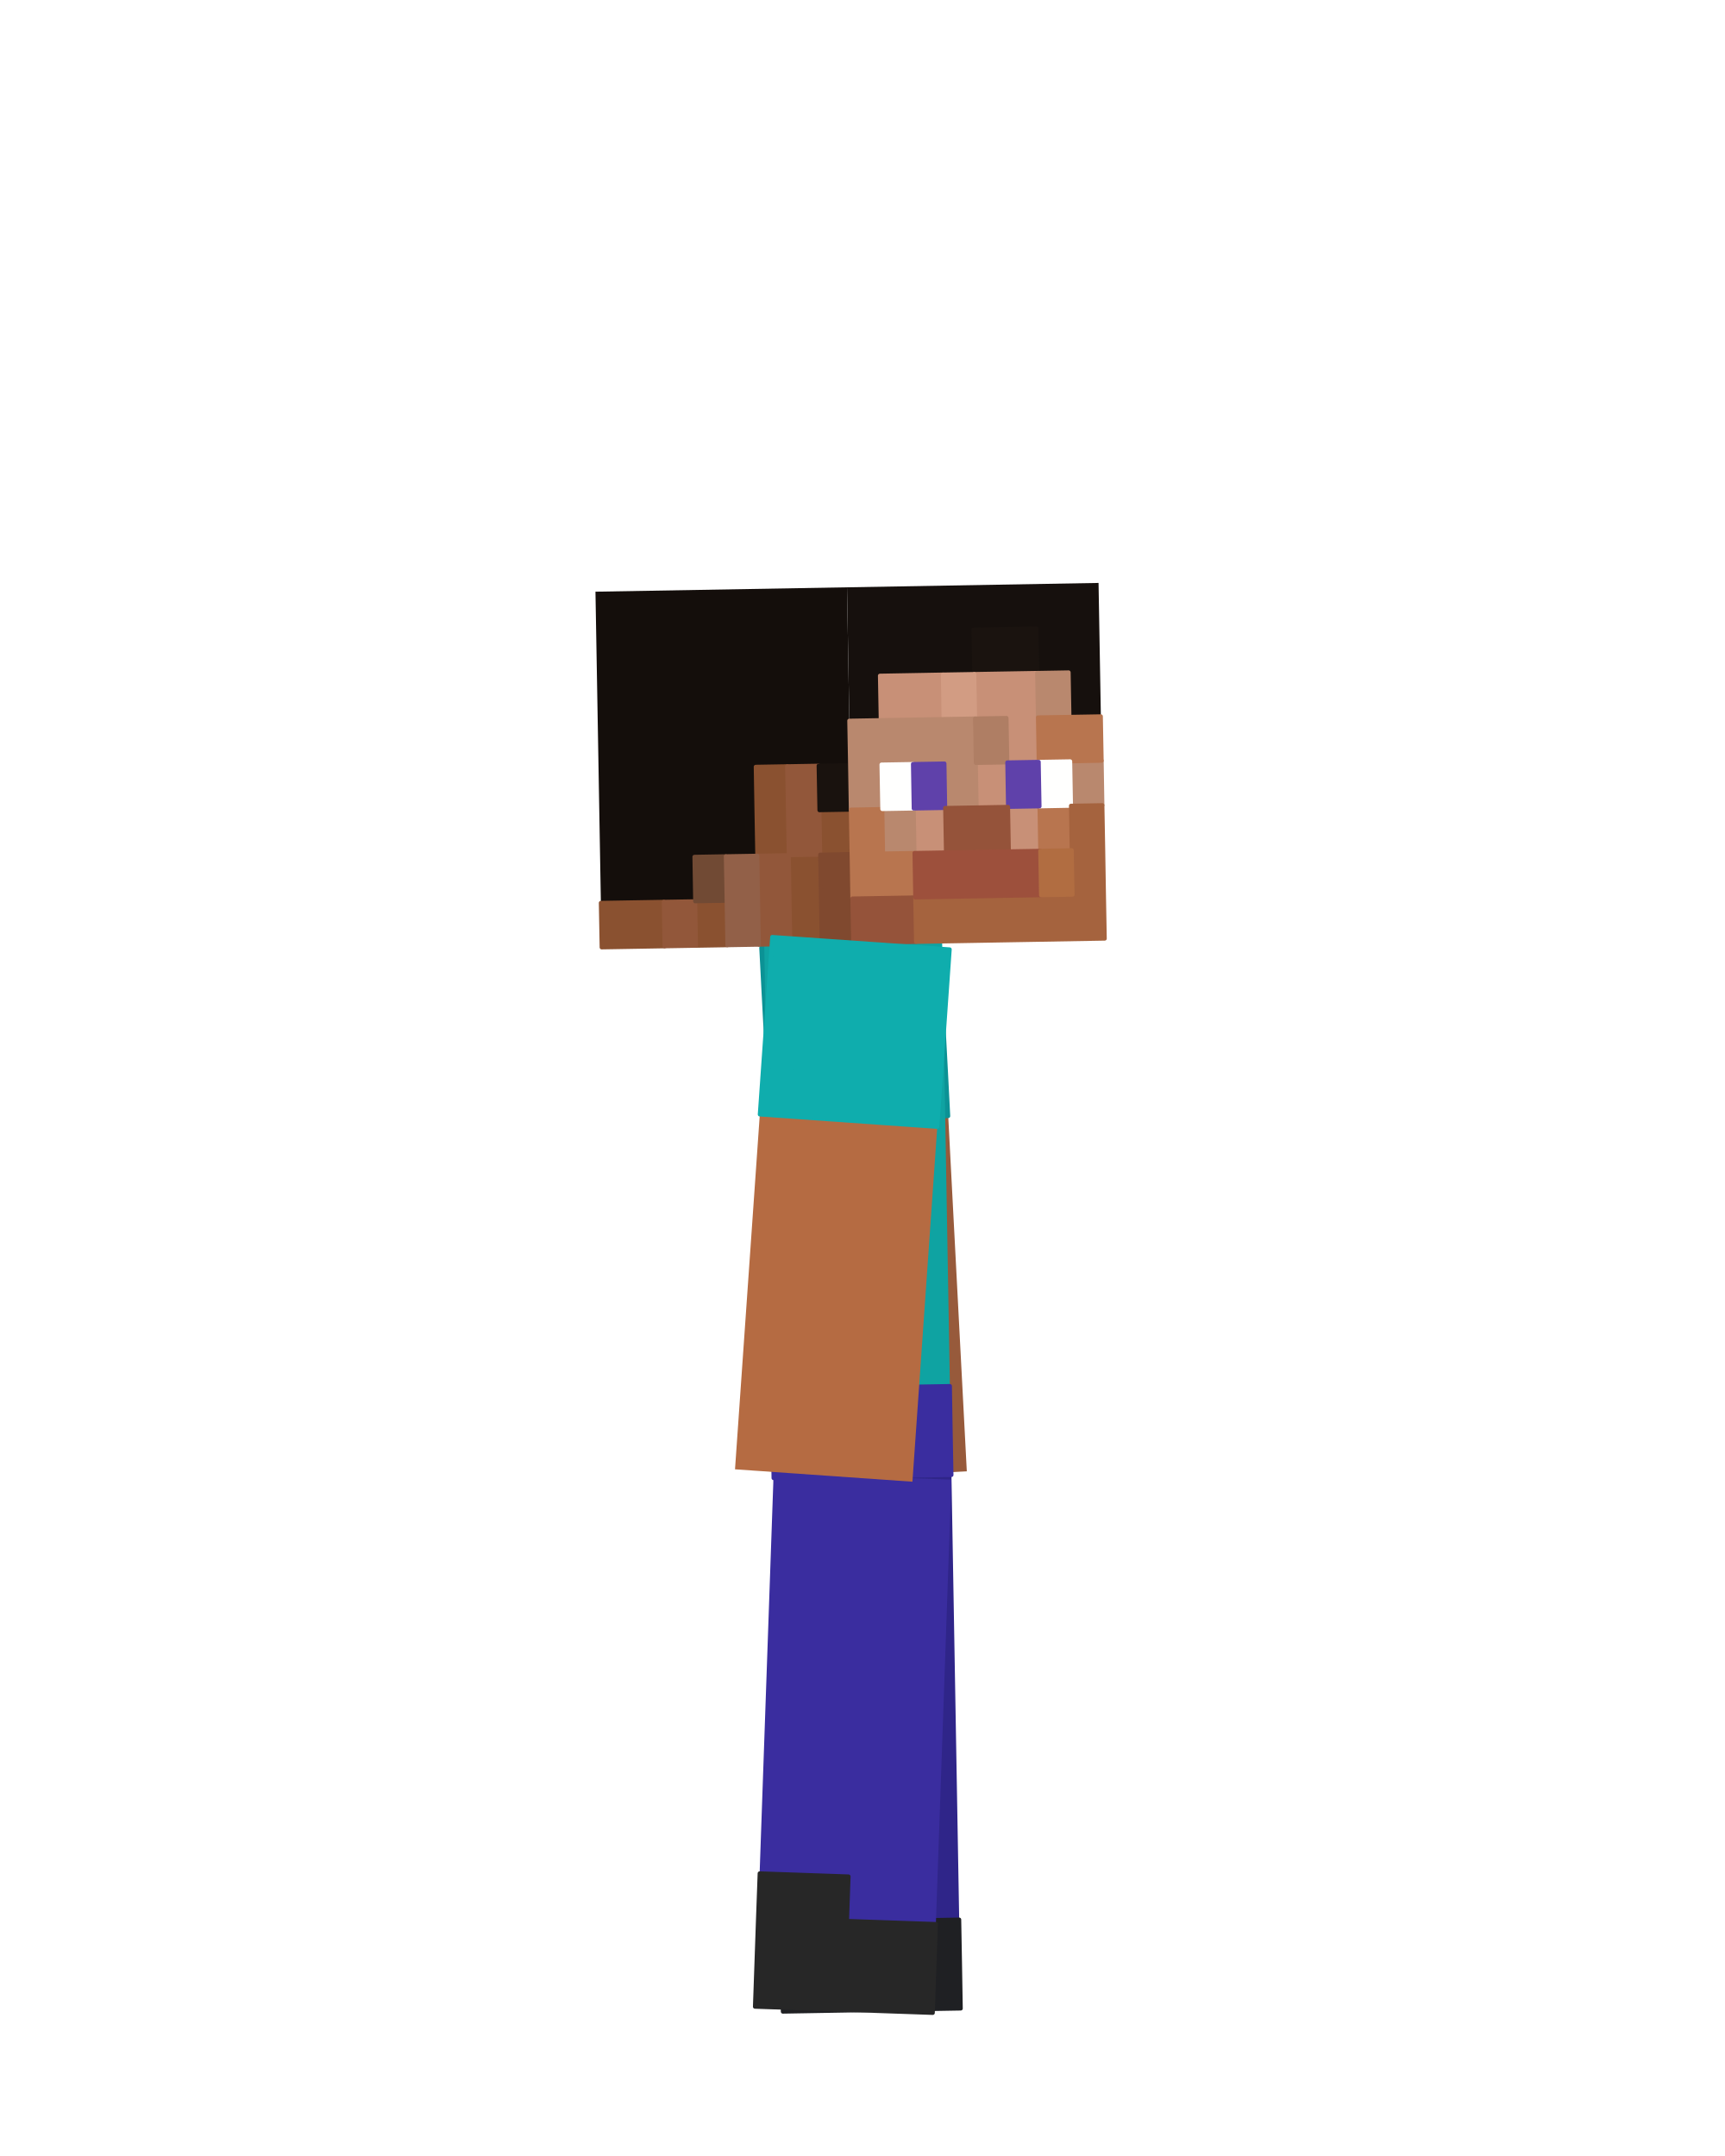
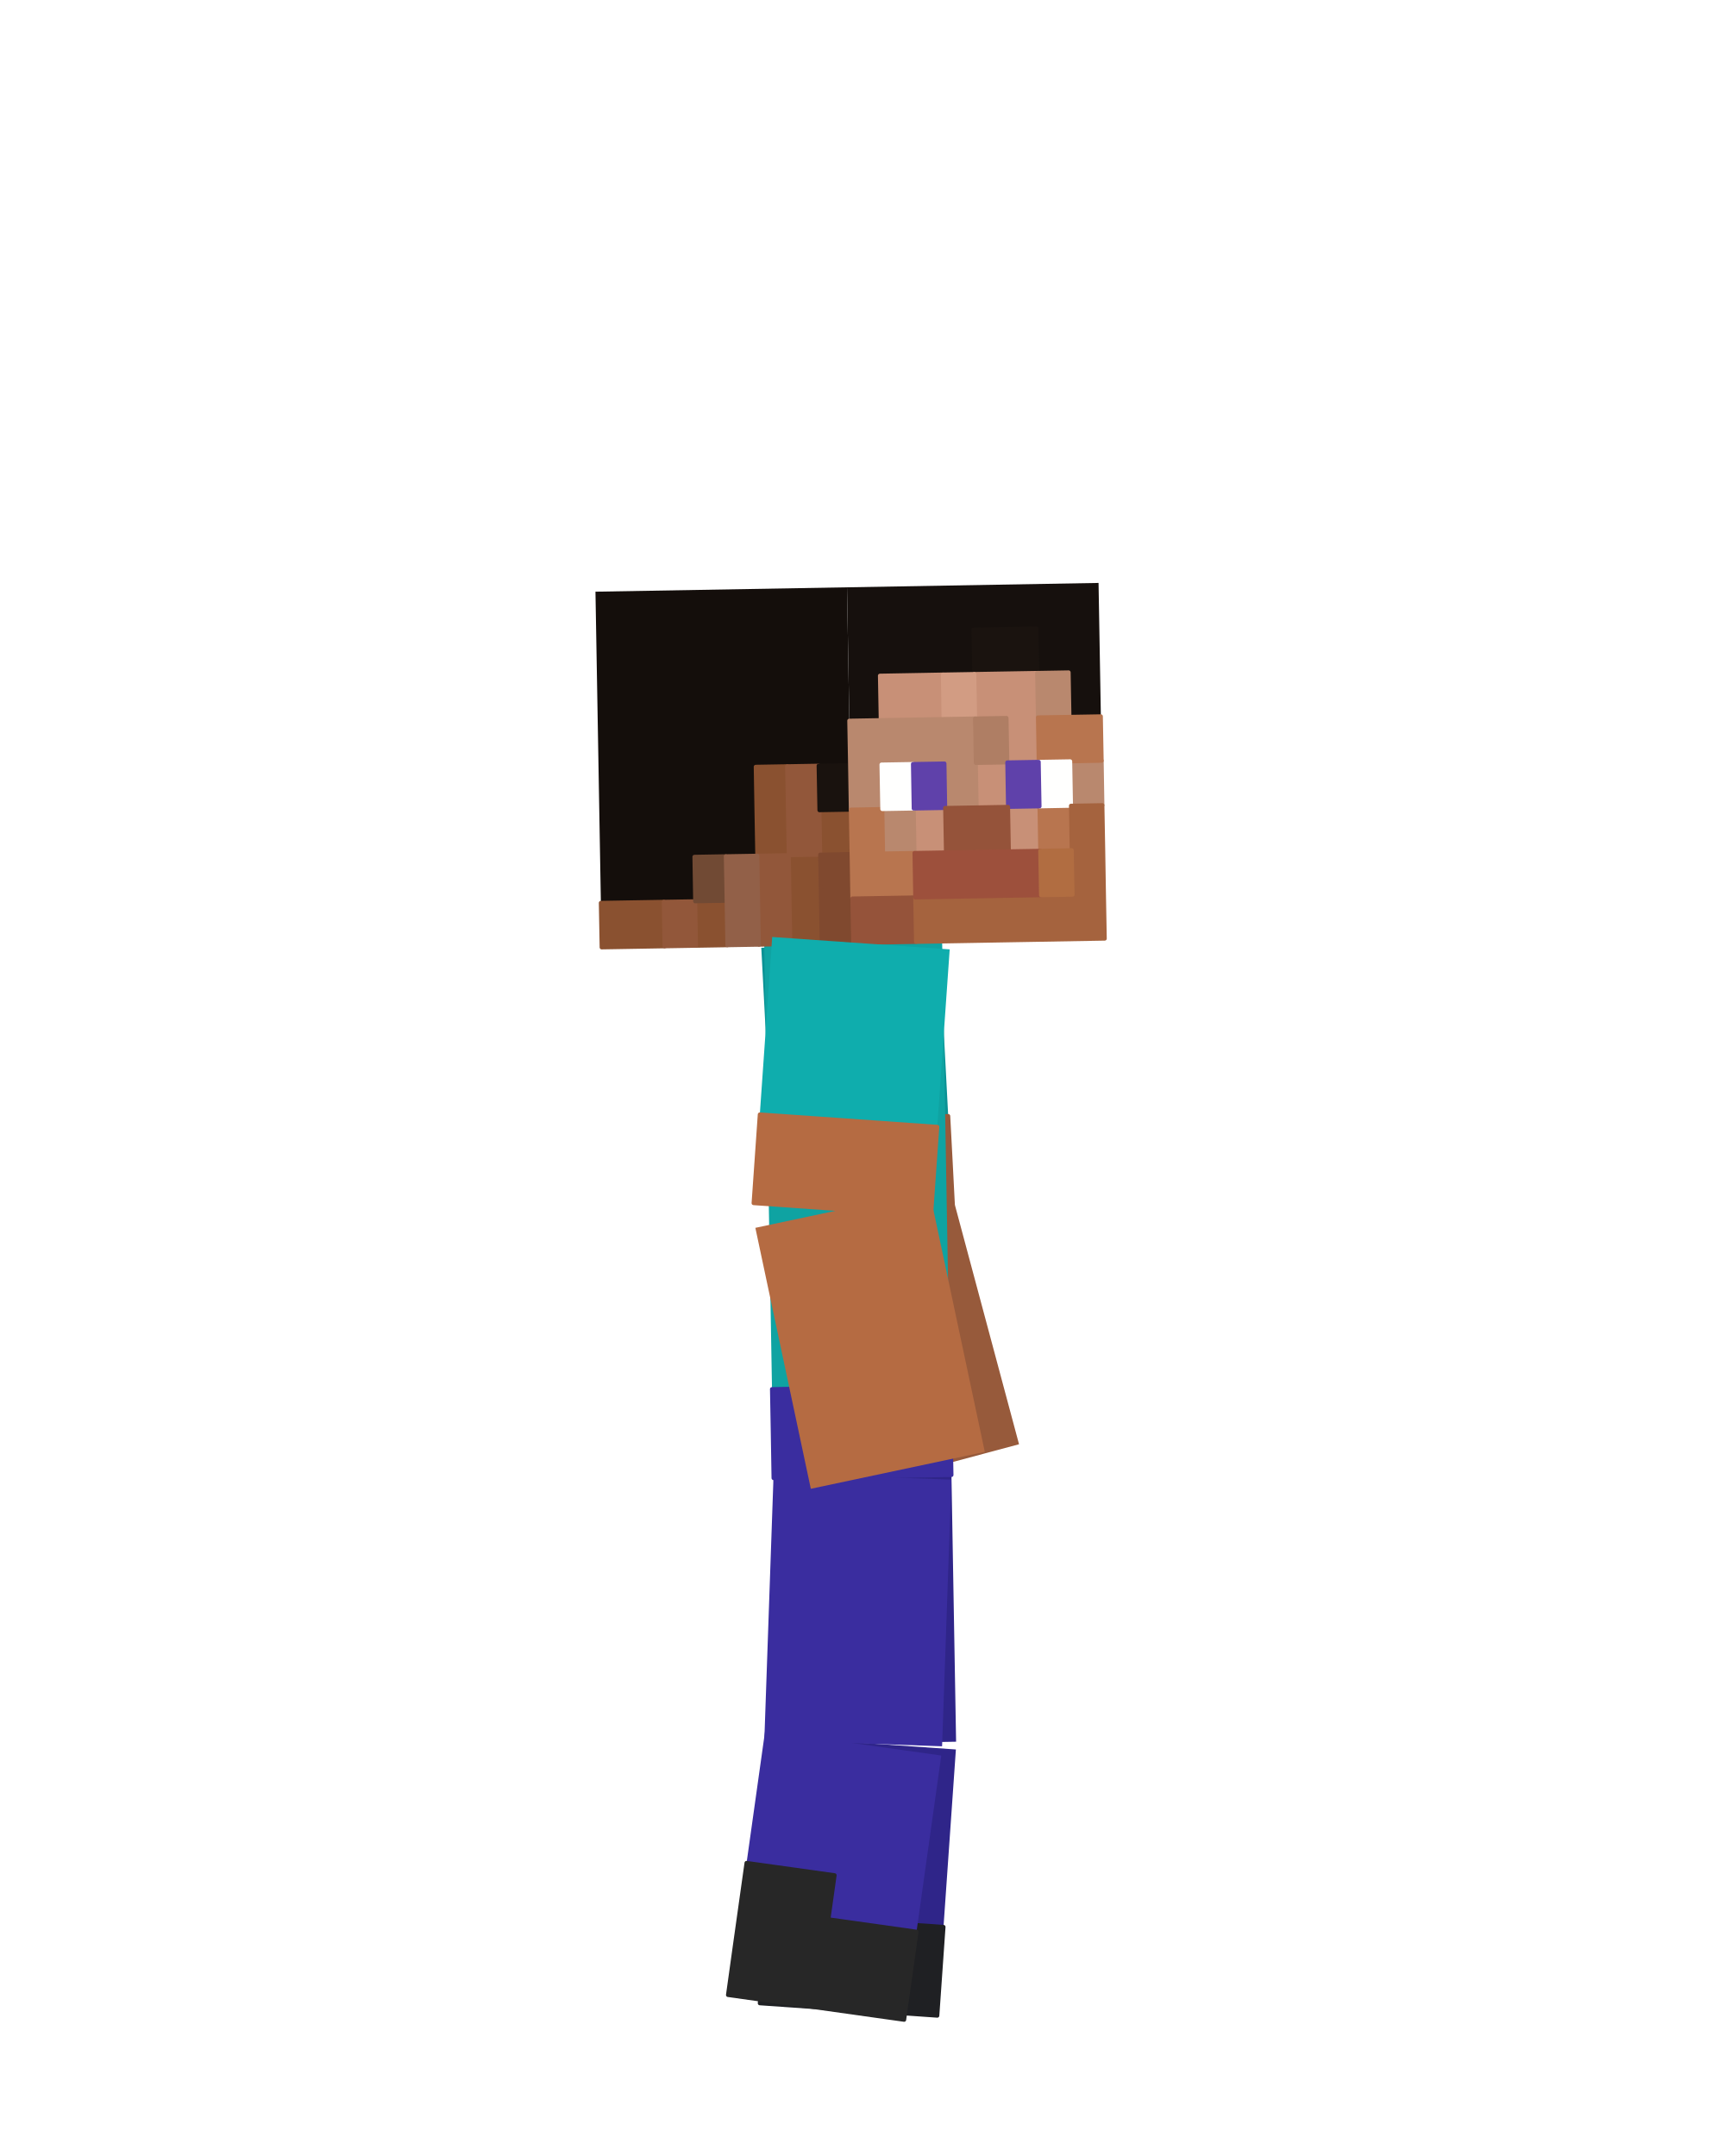
<svg xmlns="http://www.w3.org/2000/svg" viewBox="0 0 256 320" width="256" height="320" role="img" aria-labelledby="idle-b-title">
  <g id="steve">
-     <g id="arm-left" aria-label="Left arm">
+     <g id="arm-left" aria-label="Left upper arm">
      <g class="face" data-face="nx">
-         <path fill="#975a3b" d="M112.98 140.67L139.34 139.29L143.48 218.38L117.12 219.76Z" />
-         <path fill="#0b9295" stroke="#0b9295" stroke-width=".6" stroke-linejoin="round" d="M112.98 140.67L139.34 139.29L139.68 145.88L113.32 147.26ZM113.32 147.26L139.68 145.88L140.03 152.47L113.67 153.85ZM113.67 153.85L140.03 152.47L140.38 159.06L114.01 160.44ZM114.01 160.44L140.38 159.06L140.72 165.65L114.36 167.03Z" />
+         <path fill="#0b9295" d="M112.98 140.67L139.34 139.29L141.41 178.83L115.05 180.21Z" />
+         <path fill="#975a3b" stroke="#975a3b" stroke-width=".6" stroke-linejoin="round" d="M114.36 167.03L140.72 165.65L141.07 172.24L114.7 173.62ZM114.7 173.62L141.07 172.24L141.41 178.83L115.05 180.21Z" />
      </g>
    </g>
-     <g id="leg-left" aria-label="Left leg">
+     <g id="forearm-left" aria-label="Left forearm">
      <g class="face" data-face="nx">
-         <path fill="#2f2589" d="M114.8 219.38L141.2 218.92L142.58 298.11L116.18 298.57Z" />
-         <path fill="#1f2023" stroke="#1f2023" stroke-width=".6" stroke-linejoin="round" d="M115.84 278.77L129.04 278.54L129.15 285.14L115.95 285.37ZM115.95 285.37L142.35 284.91L142.47 291.51L116.07 291.97ZM116.07 291.97L142.47 291.51L142.58 298.11L116.18 298.57Z" />
+         <path fill="#975a3b" d="M115.48 182.94L140.98 176.11L151.23 214.36L125.73 221.19Z" />
+       </g>
+     </g>
+     <g id="leg-left" aria-label="Left thigh">
+       <g class="face" data-face="nx">
+         <path fill="#2f2589" d="M114.8 219.38L141.2 218.92L141.89 258.51L115.49 258.97Z" />
+       </g>
+     </g>
+     <g id="shin-left" aria-label="Left shin">
+       <g class="face" data-face="nx">
+         <path fill="#2f2589" d="M115.52 257.82L141.86 259.66L139.1 299.17L112.76 297.33Z" />
+         <path fill="#1f2023" stroke="#1f2023" stroke-width=".6" stroke-linejoin="round" d="M114.14 277.57L127.31 278.5L126.85 285.08L113.68 284.16ZM113.68 284.16L140.02 286L139.56 292.58L113.22 290.74ZM113.22 290.74L139.56 292.58L139.1 299.17L112.76 297.33Z" />
      </g>
    </g>
    <g id="torso" aria-label="Torso">
      <g class="face" data-face="nx">
        <path fill="#0fa3a2" d="M113.42 140.19L139.82 139.73L141.2 218.92L114.8 219.38Z" />
        <path fill="#3a2d9f" stroke="#3a2d9f" stroke-width=".6" stroke-linejoin="round" d="M114.57 206.18L140.97 205.72L141.08 212.32L114.69 212.78ZM114.69 212.78L141.08 212.32L141.2 218.92L114.8 219.38Z" />
      </g>
    </g>
    <g id="head" aria-label="Head">
      <g class="face" data-face="nx">
        <path fill="#140e0b" d="M88.37 87.82L125.7 87.17L126.62 139.96L89.29 140.61Z" />
        <path fill="#8a5130" stroke="#8a5130" stroke-width=".6" stroke-linejoin="round" d="M112.16 113.81L116.82 113.73L116.94 120.33L112.27 120.41ZM112.27 120.41L116.94 120.33L117.06 126.93L112.39 127.01ZM121.61 120.25L126.27 120.17L126.39 126.76L121.72 126.85ZM117.06 126.93L121.72 126.85L121.84 133.44L117.17 133.53ZM89.17 134.01L98.51 133.85L98.62 140.45L89.29 140.61ZM103.17 133.77L107.84 133.69L107.95 140.29L103.29 140.37ZM117.17 133.53L121.84 133.44L121.95 140.04L117.29 140.12Z" />
        <path fill="#92573a" stroke="#92573a" stroke-width=".6" stroke-linejoin="round" d="M116.82 113.73L121.49 113.65L121.61 120.25L116.94 120.33ZM116.94 120.33L121.61 120.25L121.72 126.85L117.06 126.93ZM112.39 127.01L117.06 126.93L117.17 133.53L112.5 133.61ZM98.51 133.85L103.17 133.77L103.29 140.37L98.62 140.45ZM112.5 133.61L117.17 133.53L117.29 140.12L112.62 140.21Z" />
        <path fill="#19120e" stroke="#19120e" stroke-width=".6" stroke-linejoin="round" d="M121.49 113.65L126.16 113.57L126.27 120.17L121.61 120.25Z" />
        <path fill="#714a34" stroke="#714a34" stroke-width=".6" stroke-linejoin="round" d="M103.06 127.17L107.72 127.09L107.84 133.69L103.17 133.77Z" />
        <path fill="#926048" stroke="#926048" stroke-width=".6" stroke-linejoin="round" d="M107.72 127.09L112.39 127.01L112.5 133.61L107.84 133.69ZM107.84 133.69L112.5 133.61L112.62 140.21L107.95 140.29Z" />
        <path fill="#80492f" stroke="#80492f" stroke-width=".6" stroke-linejoin="round" d="M121.72 126.85L126.39 126.76L126.5 133.36L121.84 133.44ZM121.84 133.44L126.5 133.36L126.62 139.96L121.95 140.04Z" />
      </g>
      <g class="face" data-face="front">
        <path fill="#16100d" d="M125.7 87.17L163.03 86.52L163.95 139.31L126.62 139.96Z" />
        <path fill="#1a130f" stroke="#1a130f" stroke-width=".6" stroke-linejoin="round" d="M144.48 93.44L153.81 93.28L153.92 99.88L144.59 100.04Z" />
        <path fill="#c89077" stroke="#c89077" stroke-width=".6" stroke-linejoin="round" d="M130.59 100.29L139.93 100.12L140.04 106.72L130.71 106.89ZM144.59 100.04L153.92 99.88L154.04 106.48L144.71 106.64ZM149.37 106.56L154.04 106.48L154.15 113.08L149.49 113.16ZM144.82 113.24L149.49 113.16L149.6 119.76L144.94 119.84ZM135.6 120L140.27 119.92L140.39 126.52L135.72 126.6ZM149.6 119.76L154.27 119.68L154.38 126.28L149.72 126.36Z" />
        <path fill="#d29c83" stroke="#d29c83" stroke-width=".6" stroke-linejoin="round" d="M139.93 100.12L144.59 100.04L144.71 106.64L140.04 106.72Z" />
        <path fill="#b9886e" stroke="#b9886e" stroke-width=".6" stroke-linejoin="round" d="M153.92 99.88L158.59 99.8L158.71 106.4L154.04 106.48ZM126.04 106.97L144.71 106.64L144.82 113.24L126.16 113.57ZM126.16 113.57L130.82 113.48L130.94 120.08L126.27 120.17ZM140.16 113.32L144.82 113.24L144.94 119.84L140.27 119.92ZM158.82 113L163.49 112.91L163.6 119.51L158.94 119.59ZM130.94 120.08L135.6 120L135.72 126.6L131.05 126.68Z" />
        <path fill="#af7e64" stroke="#af7e64" stroke-width=".6" stroke-linejoin="round" d="M144.71 106.64L149.37 106.56L149.49 113.16L144.82 113.24Z" />
        <path fill="#b8754f" stroke="#b8754f" stroke-width=".6" stroke-linejoin="round" d="M154.04 106.48L163.37 106.32L163.49 112.91L154.15 113.08ZM126.27 120.17L130.94 120.08L131.05 126.68L126.39 126.76ZM154.27 119.68L158.94 119.59L159.05 126.19L154.38 126.28ZM126.39 126.76L135.72 126.6L135.83 133.2L126.5 133.36Z" />
        <path fill="#fffffe" stroke="#fffffe" stroke-width=".6" stroke-linejoin="round" d="M130.82 113.48L135.49 113.4L135.6 120L130.94 120.08ZM154.15 113.08L158.82 113L158.94 119.59L154.27 119.68Z" />
        <path fill="#5f41aa" stroke="#5f41aa" stroke-width=".6" stroke-linejoin="round" d="M135.49 113.4L140.16 113.32L140.27 119.92L135.6 120ZM149.49 113.16L154.15 113.08L154.27 119.68L149.6 119.76Z" />
        <path fill="#95533a" stroke="#95533a" stroke-width=".6" stroke-linejoin="round" d="M140.27 119.92L149.6 119.76L149.72 126.36L140.39 126.52ZM126.5 133.36L135.83 133.2L135.95 139.8L126.62 139.96Z" />
        <path fill="#a5633e" stroke="#a5633e" stroke-width=".6" stroke-linejoin="round" d="M158.94 119.59L163.6 119.51L163.72 126.11L159.05 126.19ZM159.05 126.19L163.72 126.11L163.83 132.71L159.17 132.79ZM135.83 133.2L163.83 132.71L163.95 139.31L135.95 139.8Z" />
        <path fill="#9d503c" stroke="#9d503c" stroke-width=".6" stroke-linejoin="round" d="M135.72 126.6L154.38 126.28L154.5 132.87L135.83 133.2Z" />
        <path fill="#b16d41" stroke="#b16d41" stroke-width=".6" stroke-linejoin="round" d="M154.38 126.28L159.05 126.19L159.17 132.79L154.5 132.87Z" />
      </g>
    </g>
-     <g id="leg-right" aria-label="Right leg">
+     <g id="leg-right" aria-label="Right thigh">
      <g class="face" data-face="nx">
-         <path fill="#3a2d9f" d="M114.81 218.69L141.19 219.61L138.43 298.76L112.04 297.84Z" />
-         <path fill="#272727" stroke="#272727" stroke-width=".6" stroke-linejoin="round" d="M112.74 278.05L125.93 278.51L125.7 285.11L112.5 284.65ZM112.5 284.65L138.89 285.57L138.66 292.17L112.27 291.25ZM112.27 291.25L138.66 292.17L138.43 298.76L112.04 297.84Z" />
+         <path fill="#3a2d9f" d="M114.81 218.69L141.19 219.61L139.81 259.19L113.43 258.27Z" />
      </g>
    </g>
-     <g id="arm-right" aria-label="Right arm">
+     <g id="shin-right" aria-label="Right shin">
      <g class="face" data-face="nx">
-         <path fill="#b56b42" d="M114.6 139.07L140.94 140.91L135.41 219.92L109.08 218.08Z" />
-         <path fill="#0fadad" stroke="#0fadad" stroke-width=".6" stroke-linejoin="round" d="M114.6 139.07L140.94 140.91L140.48 147.5L114.14 145.66ZM114.14 145.66L140.48 147.5L140.02 154.08L113.68 152.24ZM113.68 152.24L140.02 154.08L139.56 160.66L113.22 158.82ZM113.22 158.82L139.56 160.66L139.1 167.25L112.76 165.41Z" />
+         <path fill="#3a2d9f" d="M113.55 256.89L139.69 260.56L134.18 299.78L108.04 296.1Z" />
+         <path fill="#272727" stroke="#272727" stroke-width=".6" stroke-linejoin="round" d="M110.79 276.5L123.86 278.33L122.94 284.87L109.87 283.03ZM109.87 283.03L136.02 286.71L135.1 293.24L108.95 289.57ZM108.95 289.57L135.1 293.24L134.18 299.78L108.04 296.1Z" />
+       </g>
+     </g>
+     <g id="arm-right" aria-label="Right upper arm">
+       <g class="face" data-face="nx">
+         <path fill="#0fadad" d="M114.6 139.07L140.94 140.91L138.17 180.42L111.84 178.57Z" />
+         <path fill="#b56b42" stroke="#b56b42" stroke-width=".6" stroke-linejoin="round" d="M112.76 165.41L139.1 167.25L138.63 173.83L112.3 171.99ZM112.3 171.99L138.63 173.83L138.17 180.42L111.84 178.57Z" />
+       </g>
+     </g>
+     <g id="forearm-right" aria-label="Right forearm">
+       <g class="face" data-face="nx">
+         <path fill="#b56b42" d="M112.1 182.24L137.92 176.75L146.15 215.49L120.33 220.97Z" />
      </g>
    </g>
  </g>
</svg>
